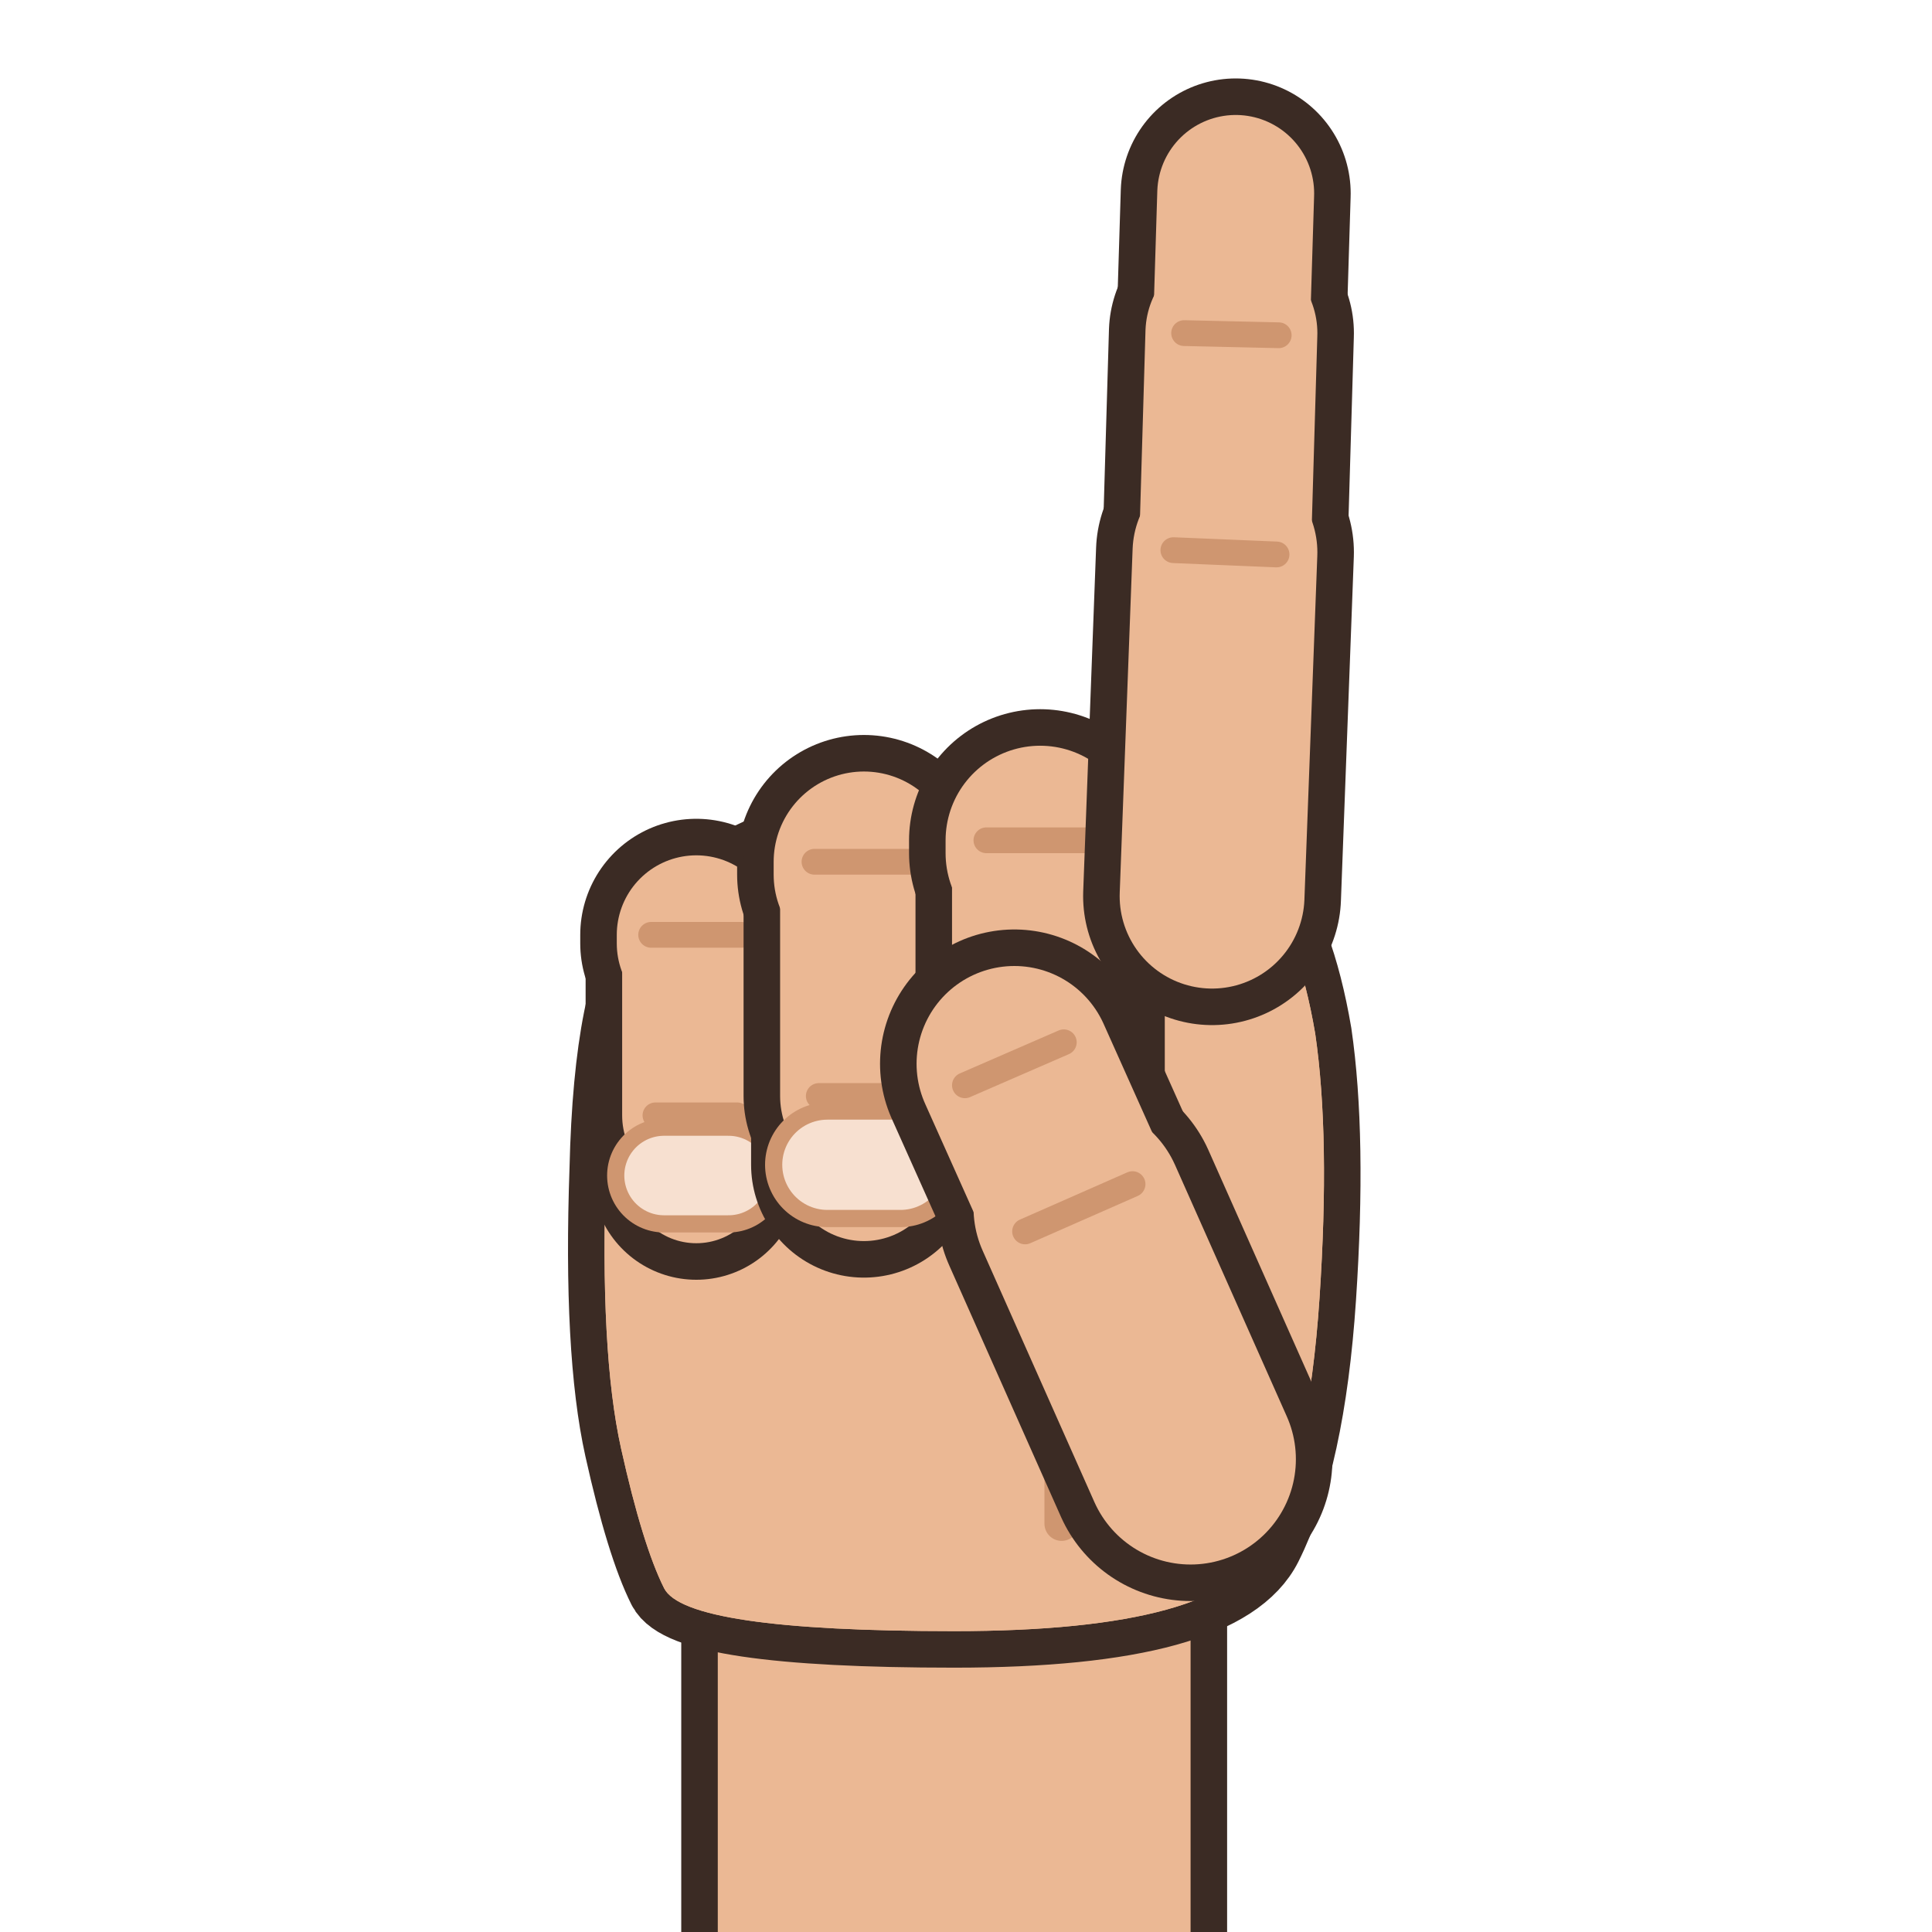
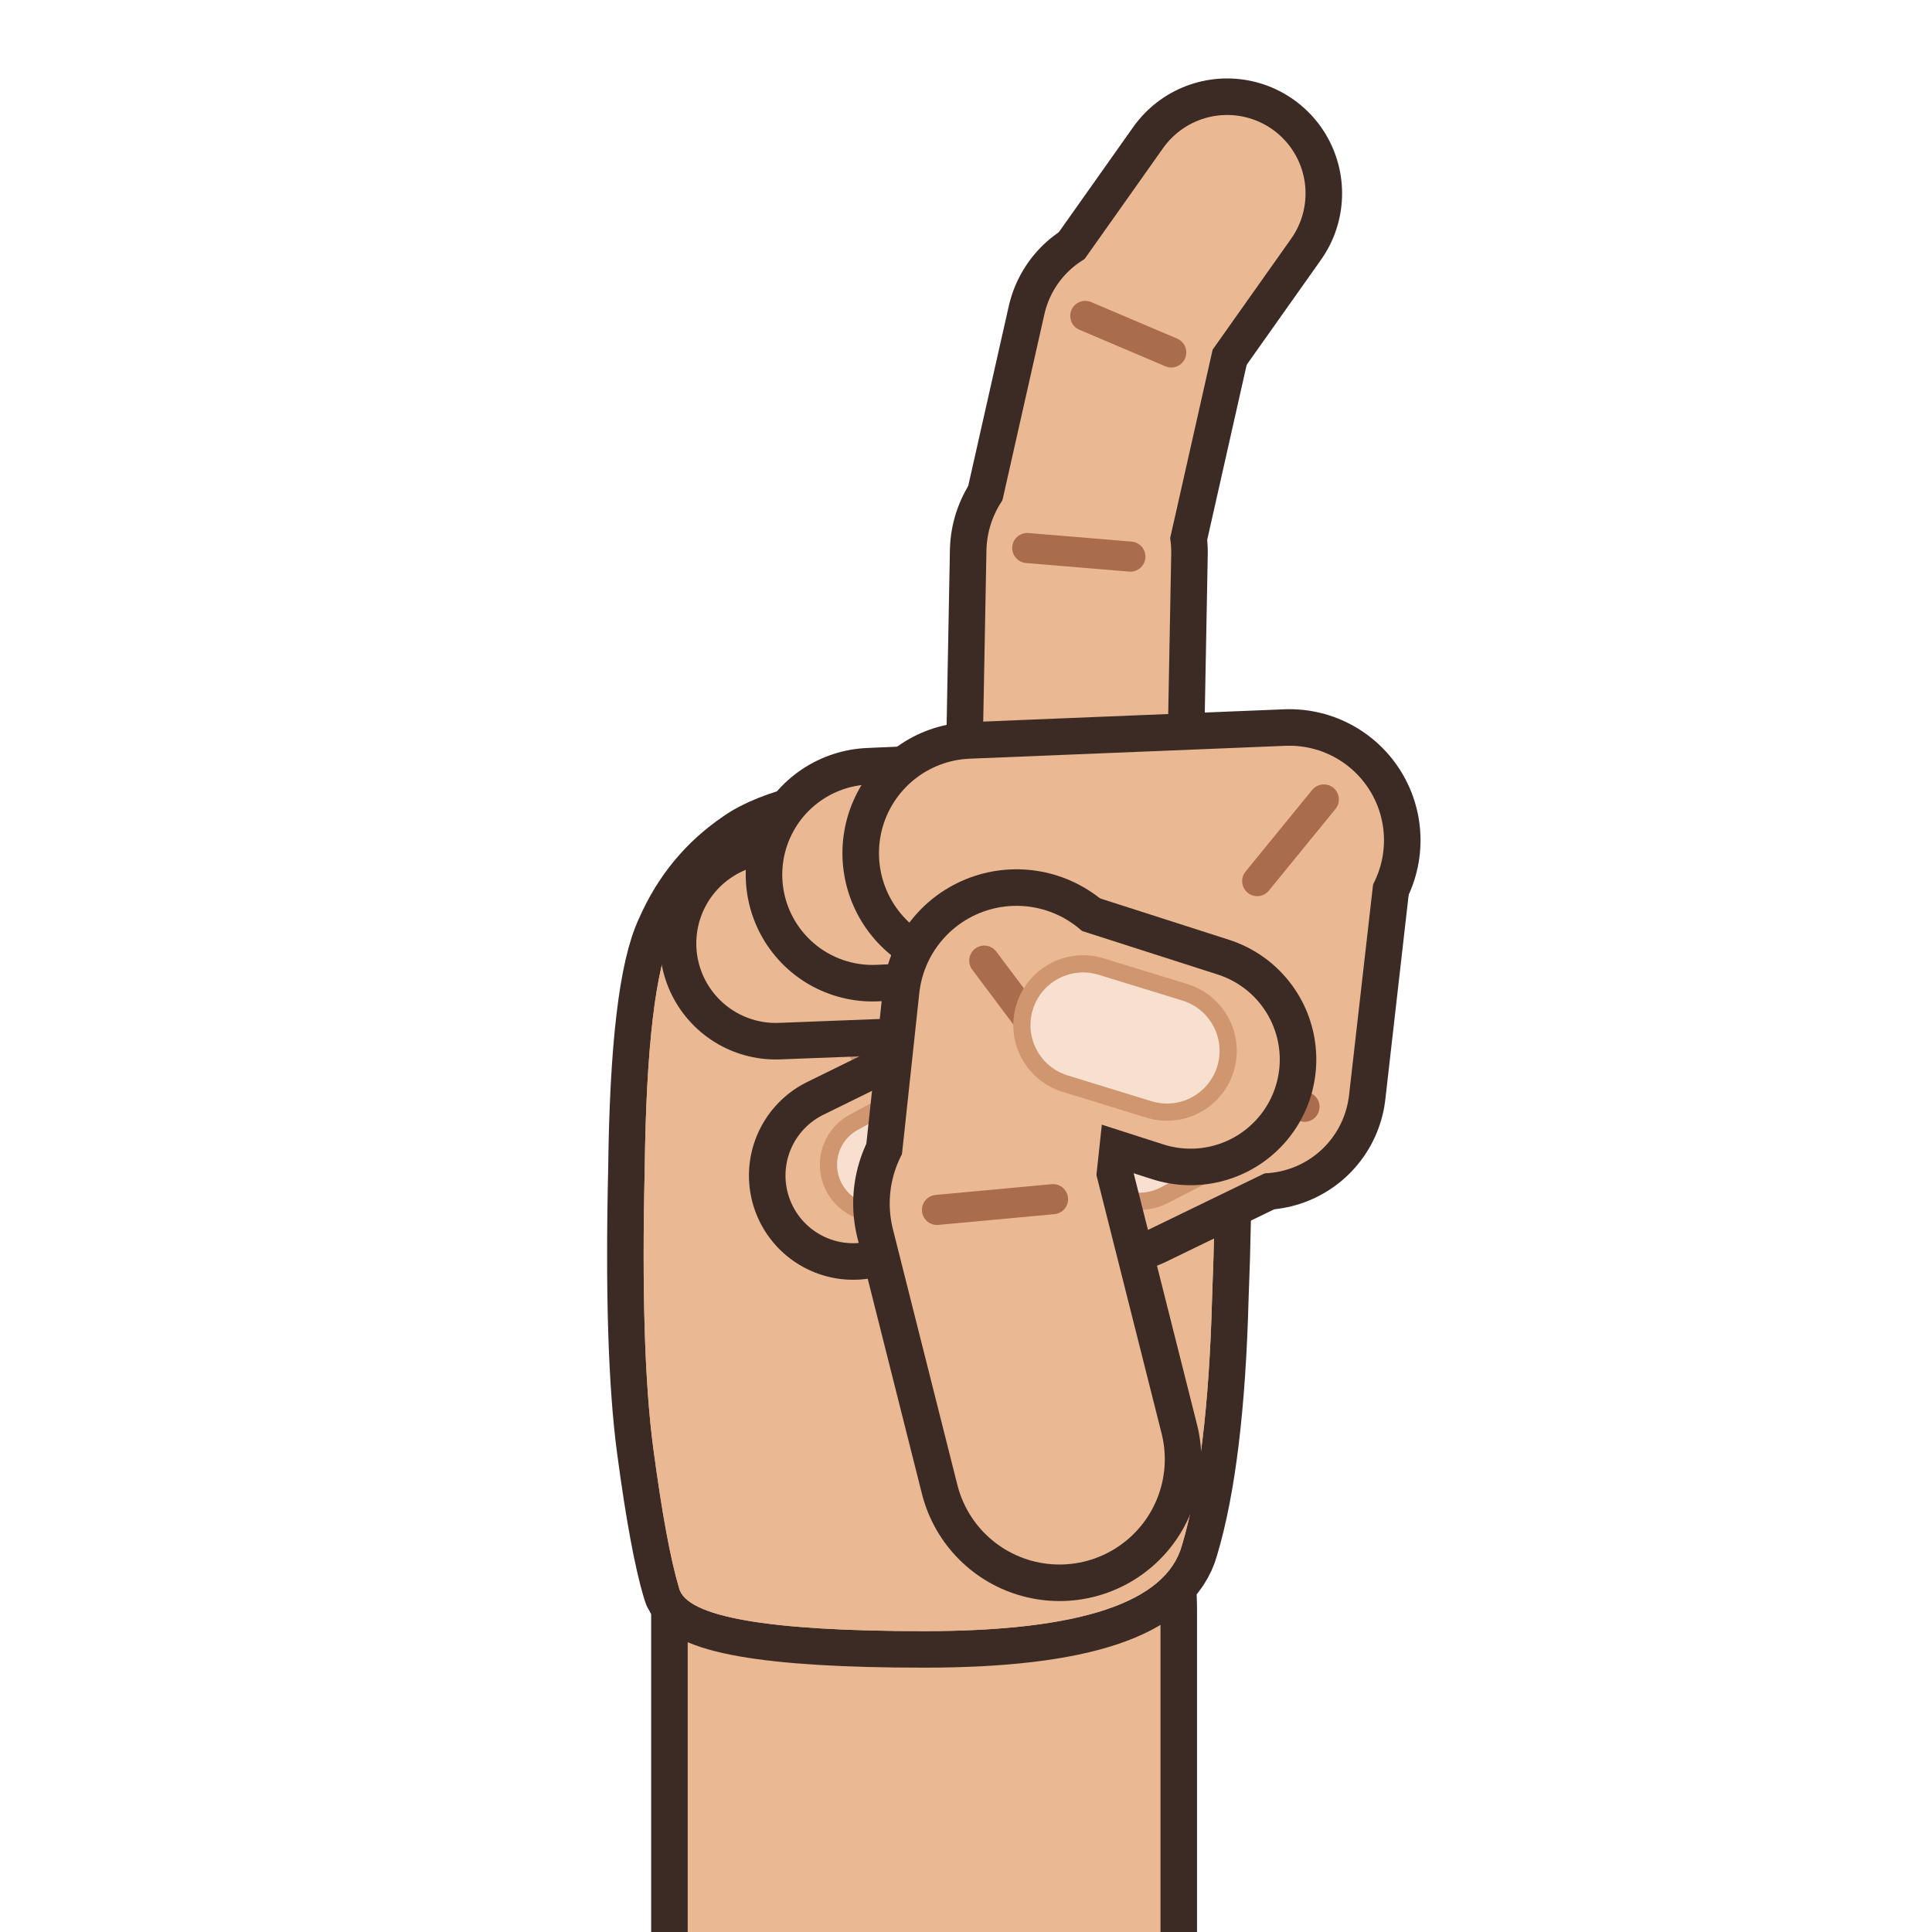
- <svg xmlns="http://www.w3.org/2000/svg" viewBox="-44.4 -76.9 89.9 89.9" role="img" aria-label="Configuração de mão de computador">
+ <svg xmlns="http://www.w3.org/2000/svg" viewBox="-43 -76.9 89.9 89.9" role="img" aria-label="Configuração de mão de computador">
  <defs>
    <marker id="computador-mao-tip" viewBox="0 0 10 10" refX="6" refY="5" markerWidth="3.6" markerHeight="3.6" orient="auto-start-reverse">
      <path d="M0 0L10 5L0 10Z" fill="#f26b2d" />
    </marker>
-     <path id="computador-mao-h0-palm" d="M-13.5 -3Q-12.5 -1 0 -1Q12.5 -1 14.5 -5Q16.5 -9 17 -16.5Q17.5 -24 16.8 -28.8Q16 -33.5 14.2 -35.8Q12.5 -38 8.2 -39Q4 -40 -0.2 -39.5Q-4.5 -39 -8.2 -37.5Q-12 -36 -14 -33.5Q-16 -31 -16.2 -22.5Q-16.5 -14 -15.5 -9.5Q-14.5 -5 -13.5 -3Z" />
-     <path id="computador-mao-h0-crease" d="M-7 -30L1 -23L5 -14L5 -6" />
-     <path id="computador-mao-h0-pinky-s0" d="M-12 -33L-12 -33.4" />
-     <path id="computador-mao-h0-pinky-s1" d="M-12 -33.4L-12 -25" />
-     <path id="computador-mao-h0-pinky-s2" d="M-12 -25L-12 -22.2" />
-     <path id="computador-mao-h0-pinky-c0" d="M-14.1 -33.4L-9.9 -33.4" />
-     <path id="computador-mao-h0-pinky-c1" d="M-13.9 -25L-10.1 -25" />
-     <path id="computador-mao-h0-pinky-nail" d="M-13.5 -22.2L-10.5 -22.2" />
-     <path id="computador-mao-h0-ring-s0" d="M-4.2 -36.2L-4.2 -36.8" />
-     <path id="computador-mao-h0-ring-s1" d="M-4.2 -36.8L-4.2 -25.9" />
-     <path id="computador-mao-h0-ring-s2" d="M-4.2 -25.9L-4.2 -22.7" />
-     <path id="computador-mao-h0-ring-c0" d="M-6.5 -36.8L-1.9 -36.8" />
-     <path id="computador-mao-h0-ring-c1" d="M-6.3 -25.9L-2.1 -25.9" />
-     <path id="computador-mao-h0-ring-nail" d="M-5.9 -22.7L-2.5 -22.7" />
-     <path id="computador-mao-h0-middle-s0" d="M4 -37.2L4 -37.8" />
-     <path id="computador-mao-h0-middle-s1" d="M4 -37.8L4 -26.4" />
-     <path id="computador-mao-h0-middle-s2" d="M4 -26.4L4 -23.1" />
-     <path id="computador-mao-h0-middle-c0" d="M1.5 -37.8L6.5 -37.8" />
-     <path id="computador-mao-h0-middle-c1" d="M1.8 -26.4L6.2 -26.4" />
-     <path id="computador-mao-h0-middle-nail" d="M2.2 -23.1L5.8 -23.1" />
-     <path id="computador-mao-h0-index-s0" d="M12 -35.2L12.6 -51.2" />
-     <path id="computador-mao-h0-index-s1" d="M12.6 -51.2L12.9 -61.4" />
-     <path id="computador-mao-h0-index-s2" d="M12.9 -61.4L13.1 -67.9" />
-     <path id="computador-mao-h0-index-c0" d="M15 -51.1L10.2 -51.3" />
-     <path id="computador-mao-h0-index-c1" d="M15.1 -61.3L10.7 -61.4" />
-     <path id="computador-mao-h0-thumb-s0" d="M11 -9L5.8 -20.7" />
-     <path id="computador-mao-h0-thumb-s1" d="M5.8 -20.7L2.8 -27.4" />
-     <path id="computador-mao-h0-thumb-s2" d="M2.8 -27.4L3 -27" />
-     <path id="computador-mao-h0-thumb-c0" d="M8.3 -21.8L3.3 -19.6" />
-     <path id="computador-mao-h0-thumb-c1" d="M5.1 -28.4L0.5 -26.4" />
+     <path id="computador-mao-h0-palm" d="M-11.4 -3Q-10.9 -1 0 -1Q10.9 -1 12 -5Q13.2 -9 13.4 -16.5Q13.7 -24 13.3 -28.8Q12.9 -33.5 11.9 -35.8Q10.9 -38 8.4 -39Q6 -40 -0.1 -39.5Q-6.3 -39 -8.4 -37.5Q-10.6 -36 -11.7 -33.5Q-12.9 -31 -13 -22.5Q-13.2 -14 -12.6 -9.5Q-12 -5 -11.4 -3Z" />
+     <path id="computador-mao-h0-crease" d="M-4 -30L0.6 -23L2.9 -14L2.9 -6" />
+     <path id="computador-mao-h0-pinky-s0" d="M-6.9 -33L3.4 -33.4" />
+     <path id="computador-mao-h0-pinky-s1" d="M3.4 -33.4L2.4 -25" />
+     <path id="computador-mao-h0-pinky-s2" d="M2.4 -25L-3.3 -22.2" />
+     <path id="computador-mao-h0-pinky-c0" d="M2 -31.9L4.7 -35" />
+     <path id="computador-mao-h0-pinky-c1" d="M0.8 -26L4 -24.1" />
+     <path id="computador-mao-h0-pinky-nail" d="M0.2 -24L-2.2 -22.7" />
+     <path id="computador-mao-h0-ring-s0" d="M-2.4 -36.2L11.1 -36.8" />
+     <path id="computador-mao-h0-ring-s1" d="M11.1 -36.8L9.8 -25.9" />
+     <path id="computador-mao-h0-ring-s2" d="M9.8 -25.9L3.4 -22.7" />
+     <path id="computador-mao-h0-ring-c0" d="M9.6 -35L12.6 -38.6" />
+     <path id="computador-mao-h0-ring-c1" d="M8 -26.9L11.7 -24.9" />
+     <path id="computador-mao-h0-ring-nail" d="M7.4 -24.7L4.5 -23.2" />
+     <path id="computador-mao-h0-middle-s0" d="M2.3 -37.2L17 -37.8" />
+     <path id="computador-mao-h0-middle-s1" d="M17 -37.8L15.7 -26.4" />
+     <path id="computador-mao-h0-middle-s2" d="M15.7 -26.4L8.9 -23.1" />
+     <path id="computador-mao-h0-middle-c0" d="M15.5 -35.9L18.6 -39.7" />
+     <path id="computador-mao-h0-middle-c1" d="M13.8 -27.5L17.7 -25.4" />
+     <path id="computador-mao-h0-middle-nail" d="M13.1 -25.2L10 -23.6" />
+     <path id="computador-mao-h0-index-s0" d="M6.9 -35.2L7.2 -51.2" />
+     <path id="computador-mao-h0-index-s1" d="M7.2 -51.2L9.5 -61.4" />
+     <path id="computador-mao-h0-index-s2" d="M9.5 -61.4L14.1 -67.9" />
+     <path id="computador-mao-h0-index-c0" d="M9.6 -51L4.8 -51.4" />
+     <path id="computador-mao-h0-index-c1" d="M11.5 -60.5L7.5 -62.2" />
+     <path id="computador-mao-h0-thumb-s0" d="M6.3 -9L3.3 -20.9" />
+     <path id="computador-mao-h0-thumb-s1" d="M3.3 -20.9L4.3 -30.2" />
+     <path id="computador-mao-h0-thumb-s2" d="M4.3 -30.2L12.4 -27.6" />
+     <path id="computador-mao-h0-thumb-c0" d="M6 -21.1L0.6 -20.6" />
+     <path id="computador-mao-h0-thumb-c1" d="M5.8 -28.2L2.8 -32.2" />
+     <path id="computador-mao-h0-thumb-nail" d="M7.4 -29.2L11.3 -28" />
  </defs>
  <path d="M0 -2V89.9" stroke="#3b2b24" stroke-width="25.4" stroke-linecap="round" />
  <path d="M0 -2V89.9" stroke="#ebb894" stroke-width="22" stroke-linecap="round" />
  <g fill="none" stroke-linecap="round" stroke-linejoin="round">
+     <use href="#computador-mao-h0-index-s0" stroke="#3b2b24" stroke-width="12" visibility="visible" />
+     <use href="#computador-mao-h0-index-s1" stroke="#3b2b24" stroke-width="11.4" visibility="visible" />
+     <use href="#computador-mao-h0-index-s2" stroke="#3b2b24" stroke-width="10.7" visibility="visible" />
+     <use href="#computador-mao-h0-index-s0" stroke="#ebb894" stroke-width="8.6" visibility="visible" />
+     <use href="#computador-mao-h0-index-s1" stroke="#ebb894" stroke-width="8" visibility="visible" />
+     <use href="#computador-mao-h0-index-s2" stroke="#ebb894" stroke-width="7.3" visibility="visible" />
+     <use href="#computador-mao-h0-index-c0" stroke="#a96c4c" stroke-width="1.4" visibility="visible" />
+     <use href="#computador-mao-h0-index-c1" stroke="#a96c4c" stroke-width="1.4" visibility="visible" />
    <use href="#computador-mao-h0-palm" fill="#ebb894" stroke="#3b2b24" stroke-width="3.4" paint-order="stroke" />
    <use href="#computador-mao-h0-palm" fill="#ebb894" />
    <use href="#computador-mao-h0-crease" stroke="#cf9670" stroke-width="1.6" visibility="visible" />
    <use href="#computador-mao-h0-pinky-s0" stroke="#3b2b24" stroke-width="10.8" visibility="visible" />
    <use href="#computador-mao-h0-pinky-s1" stroke="#3b2b24" stroke-width="10.3" visibility="visible" />
    <use href="#computador-mao-h0-pinky-s2" stroke="#3b2b24" stroke-width="9.7" visibility="visible" />
    <use href="#computador-mao-h0-pinky-s0" stroke="#ebb894" stroke-width="7.4" visibility="visible" />
    <use href="#computador-mao-h0-pinky-s1" stroke="#ebb894" stroke-width="6.9" visibility="visible" />
    <use href="#computador-mao-h0-pinky-s2" stroke="#ebb894" stroke-width="6.3" visibility="visible" />
-     <use href="#computador-mao-h0-pinky-c0" stroke="#cf9670" stroke-width="1.2" visibility="visible" />
-     <use href="#computador-mao-h0-pinky-c1" stroke="#cf9670" stroke-width="1.2" visibility="visible" />
+     <use href="#computador-mao-h0-pinky-c0" stroke="#a96c4c" stroke-width="1.4" visibility="visible" />
+     <use href="#computador-mao-h0-pinky-c1" stroke="#a96c4c" stroke-width="1.4" visibility="visible" />
    <use href="#computador-mao-h0-pinky-nail" stroke="#cf9670" stroke-width="5.3" visibility="visible" />
    <use href="#computador-mao-h0-pinky-nail" stroke="#f7e0d0" stroke-width="3.7" visibility="visible" />
    <use href="#computador-mao-h0-ring-s0" stroke="#3b2b24" stroke-width="11.8" visibility="visible" />
    <use href="#computador-mao-h0-ring-s1" stroke="#3b2b24" stroke-width="11.2" visibility="visible" />
    <use href="#computador-mao-h0-ring-s2" stroke="#3b2b24" stroke-width="10.5" visibility="visible" />
    <use href="#computador-mao-h0-ring-s0" stroke="#ebb894" stroke-width="8.4" visibility="visible" />
    <use href="#computador-mao-h0-ring-s1" stroke="#ebb894" stroke-width="7.8" visibility="visible" />
    <use href="#computador-mao-h0-ring-s2" stroke="#ebb894" stroke-width="7.1" visibility="visible" />
-     <use href="#computador-mao-h0-ring-c0" stroke="#cf9670" stroke-width="1.2" visibility="visible" />
-     <use href="#computador-mao-h0-ring-c1" stroke="#cf9670" stroke-width="1.2" visibility="visible" />
+     <use href="#computador-mao-h0-ring-c0" stroke="#a96c4c" stroke-width="1.4" visibility="visible" />
+     <use href="#computador-mao-h0-ring-c1" stroke="#a96c4c" stroke-width="1.4" visibility="visible" />
    <use href="#computador-mao-h0-ring-nail" stroke="#cf9670" stroke-width="5.8" visibility="visible" />
    <use href="#computador-mao-h0-ring-nail" stroke="#f7e0d0" stroke-width="4.2" visibility="visible" />
    <use href="#computador-mao-h0-middle-s0" stroke="#3b2b24" stroke-width="12.2" visibility="visible" />
    <use href="#computador-mao-h0-middle-s1" stroke="#3b2b24" stroke-width="11.6" visibility="visible" />
    <use href="#computador-mao-h0-middle-s2" stroke="#3b2b24" stroke-width="10.9" visibility="visible" />
    <use href="#computador-mao-h0-middle-s0" stroke="#ebb894" stroke-width="8.8" visibility="visible" />
    <use href="#computador-mao-h0-middle-s1" stroke="#ebb894" stroke-width="8.2" visibility="visible" />
    <use href="#computador-mao-h0-middle-s2" stroke="#ebb894" stroke-width="7.5" visibility="visible" />
-     <use href="#computador-mao-h0-middle-c0" stroke="#cf9670" stroke-width="1.2" visibility="visible" />
-     <use href="#computador-mao-h0-middle-c1" stroke="#cf9670" stroke-width="1.2" visibility="visible" />
+     <use href="#computador-mao-h0-middle-c0" stroke="#a96c4c" stroke-width="1.4" visibility="visible" />
+     <use href="#computador-mao-h0-middle-c1" stroke="#a96c4c" stroke-width="1.4" visibility="visible" />
    <use href="#computador-mao-h0-middle-nail" stroke="#cf9670" stroke-width="6" visibility="visible" />
    <use href="#computador-mao-h0-middle-nail" stroke="#f7e0d0" stroke-width="4.4" visibility="visible" />
-     <use href="#computador-mao-h0-index-s0" stroke="#3b2b24" stroke-width="12" visibility="visible" />
-     <use href="#computador-mao-h0-index-s1" stroke="#3b2b24" stroke-width="11.4" visibility="visible" />
-     <use href="#computador-mao-h0-index-s2" stroke="#3b2b24" stroke-width="10.7" visibility="visible" />
-     <use href="#computador-mao-h0-index-s0" stroke="#ebb894" stroke-width="8.6" visibility="visible" />
-     <use href="#computador-mao-h0-index-s1" stroke="#ebb894" stroke-width="8" visibility="visible" />
-     <use href="#computador-mao-h0-index-s2" stroke="#ebb894" stroke-width="7.3" visibility="visible" />
-     <use href="#computador-mao-h0-index-c0" stroke="#cf9670" stroke-width="1.2" visibility="visible" />
-     <use href="#computador-mao-h0-index-c1" stroke="#cf9670" stroke-width="1.2" visibility="visible" />
    <use href="#computador-mao-h0-thumb-s0" stroke="#3b2b24" stroke-width="13.2" visibility="visible" />
    <use href="#computador-mao-h0-thumb-s1" stroke="#3b2b24" stroke-width="12.5" visibility="visible" />
    <use href="#computador-mao-h0-thumb-s2" stroke="#3b2b24" stroke-width="11.7" visibility="visible" />
    <use href="#computador-mao-h0-thumb-s0" stroke="#ebb894" stroke-width="9.8" visibility="visible" />
    <use href="#computador-mao-h0-thumb-s1" stroke="#ebb894" stroke-width="9.1" visibility="visible" />
    <use href="#computador-mao-h0-thumb-s2" stroke="#ebb894" stroke-width="8.3" visibility="visible" />
-     <use href="#computador-mao-h0-thumb-c0" stroke="#cf9670" stroke-width="1.2" visibility="visible" />
-     <use href="#computador-mao-h0-thumb-c1" stroke="#cf9670" stroke-width="1.2" visibility="visible" />
+     <use href="#computador-mao-h0-thumb-c0" stroke="#a96c4c" stroke-width="1.4" visibility="visible" />
+     <use href="#computador-mao-h0-thumb-c1" stroke="#a96c4c" stroke-width="1.4" visibility="visible" />
+     <use href="#computador-mao-h0-thumb-nail" stroke="#cf9670" stroke-width="6.5" visibility="visible" />
+     <use href="#computador-mao-h0-thumb-nail" stroke="#f7e0d0" stroke-width="4.9" visibility="visible" />
  </g>
  <g opacity=".95" />
</svg>
